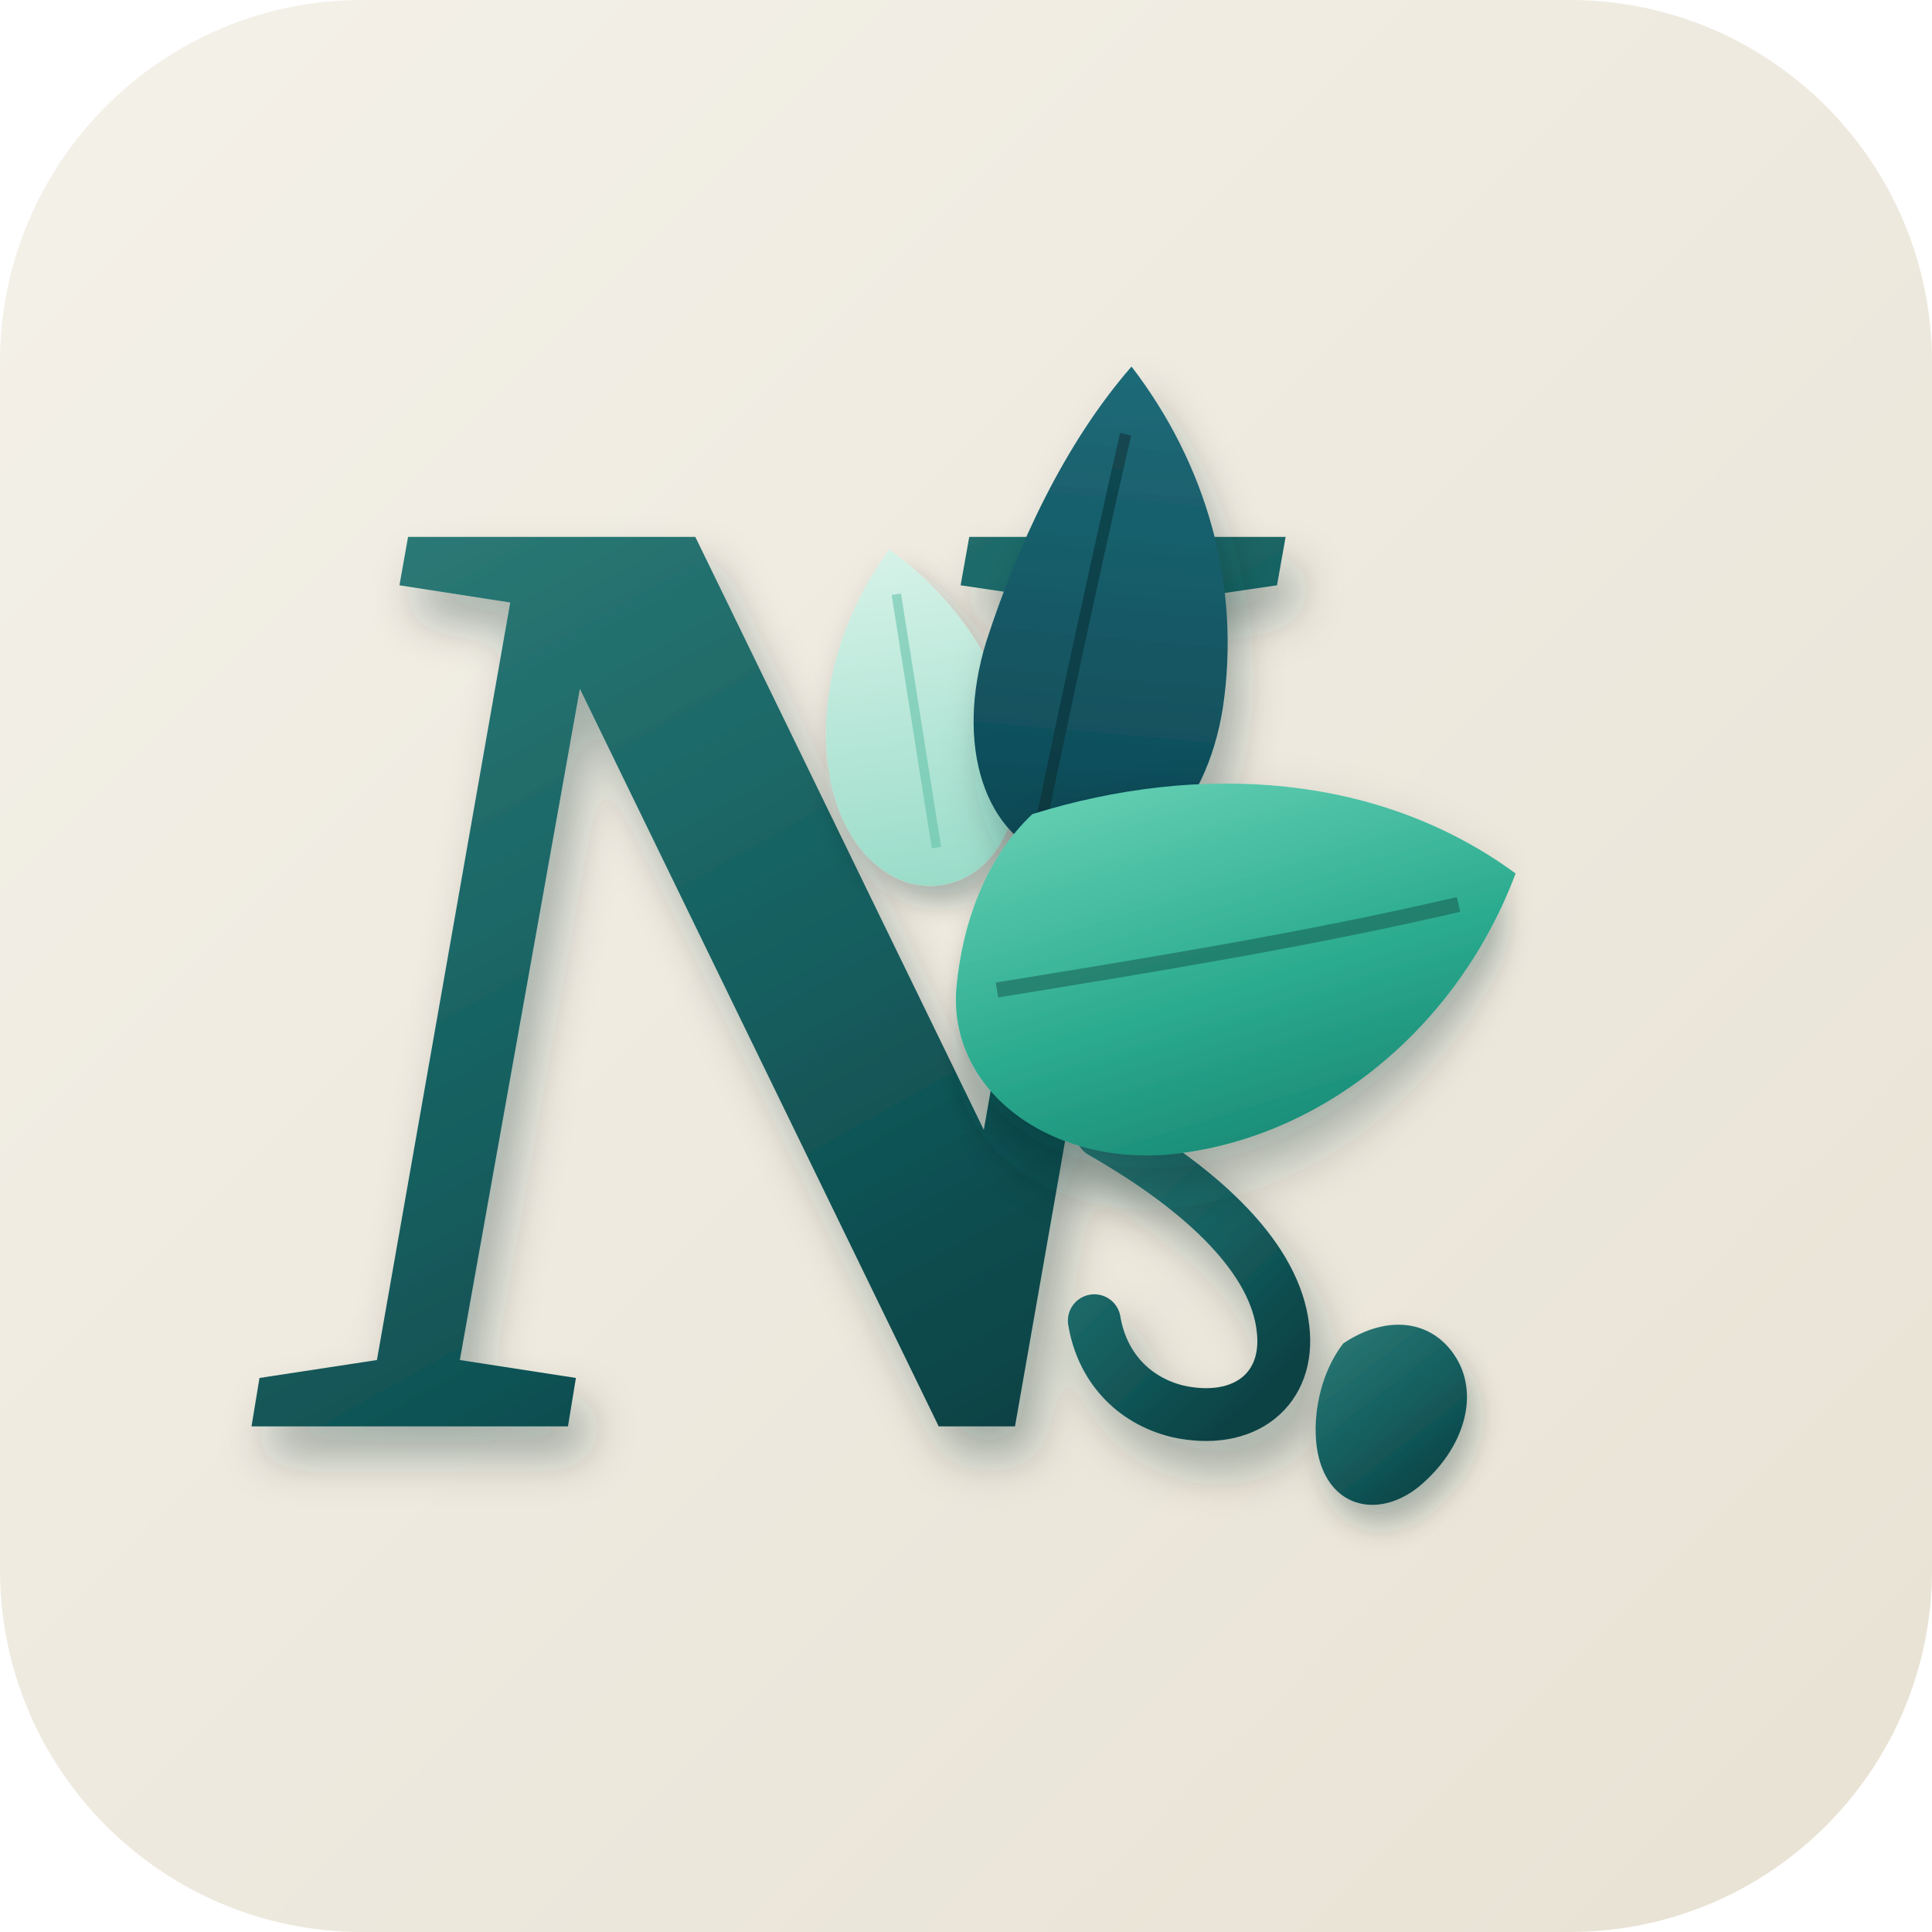
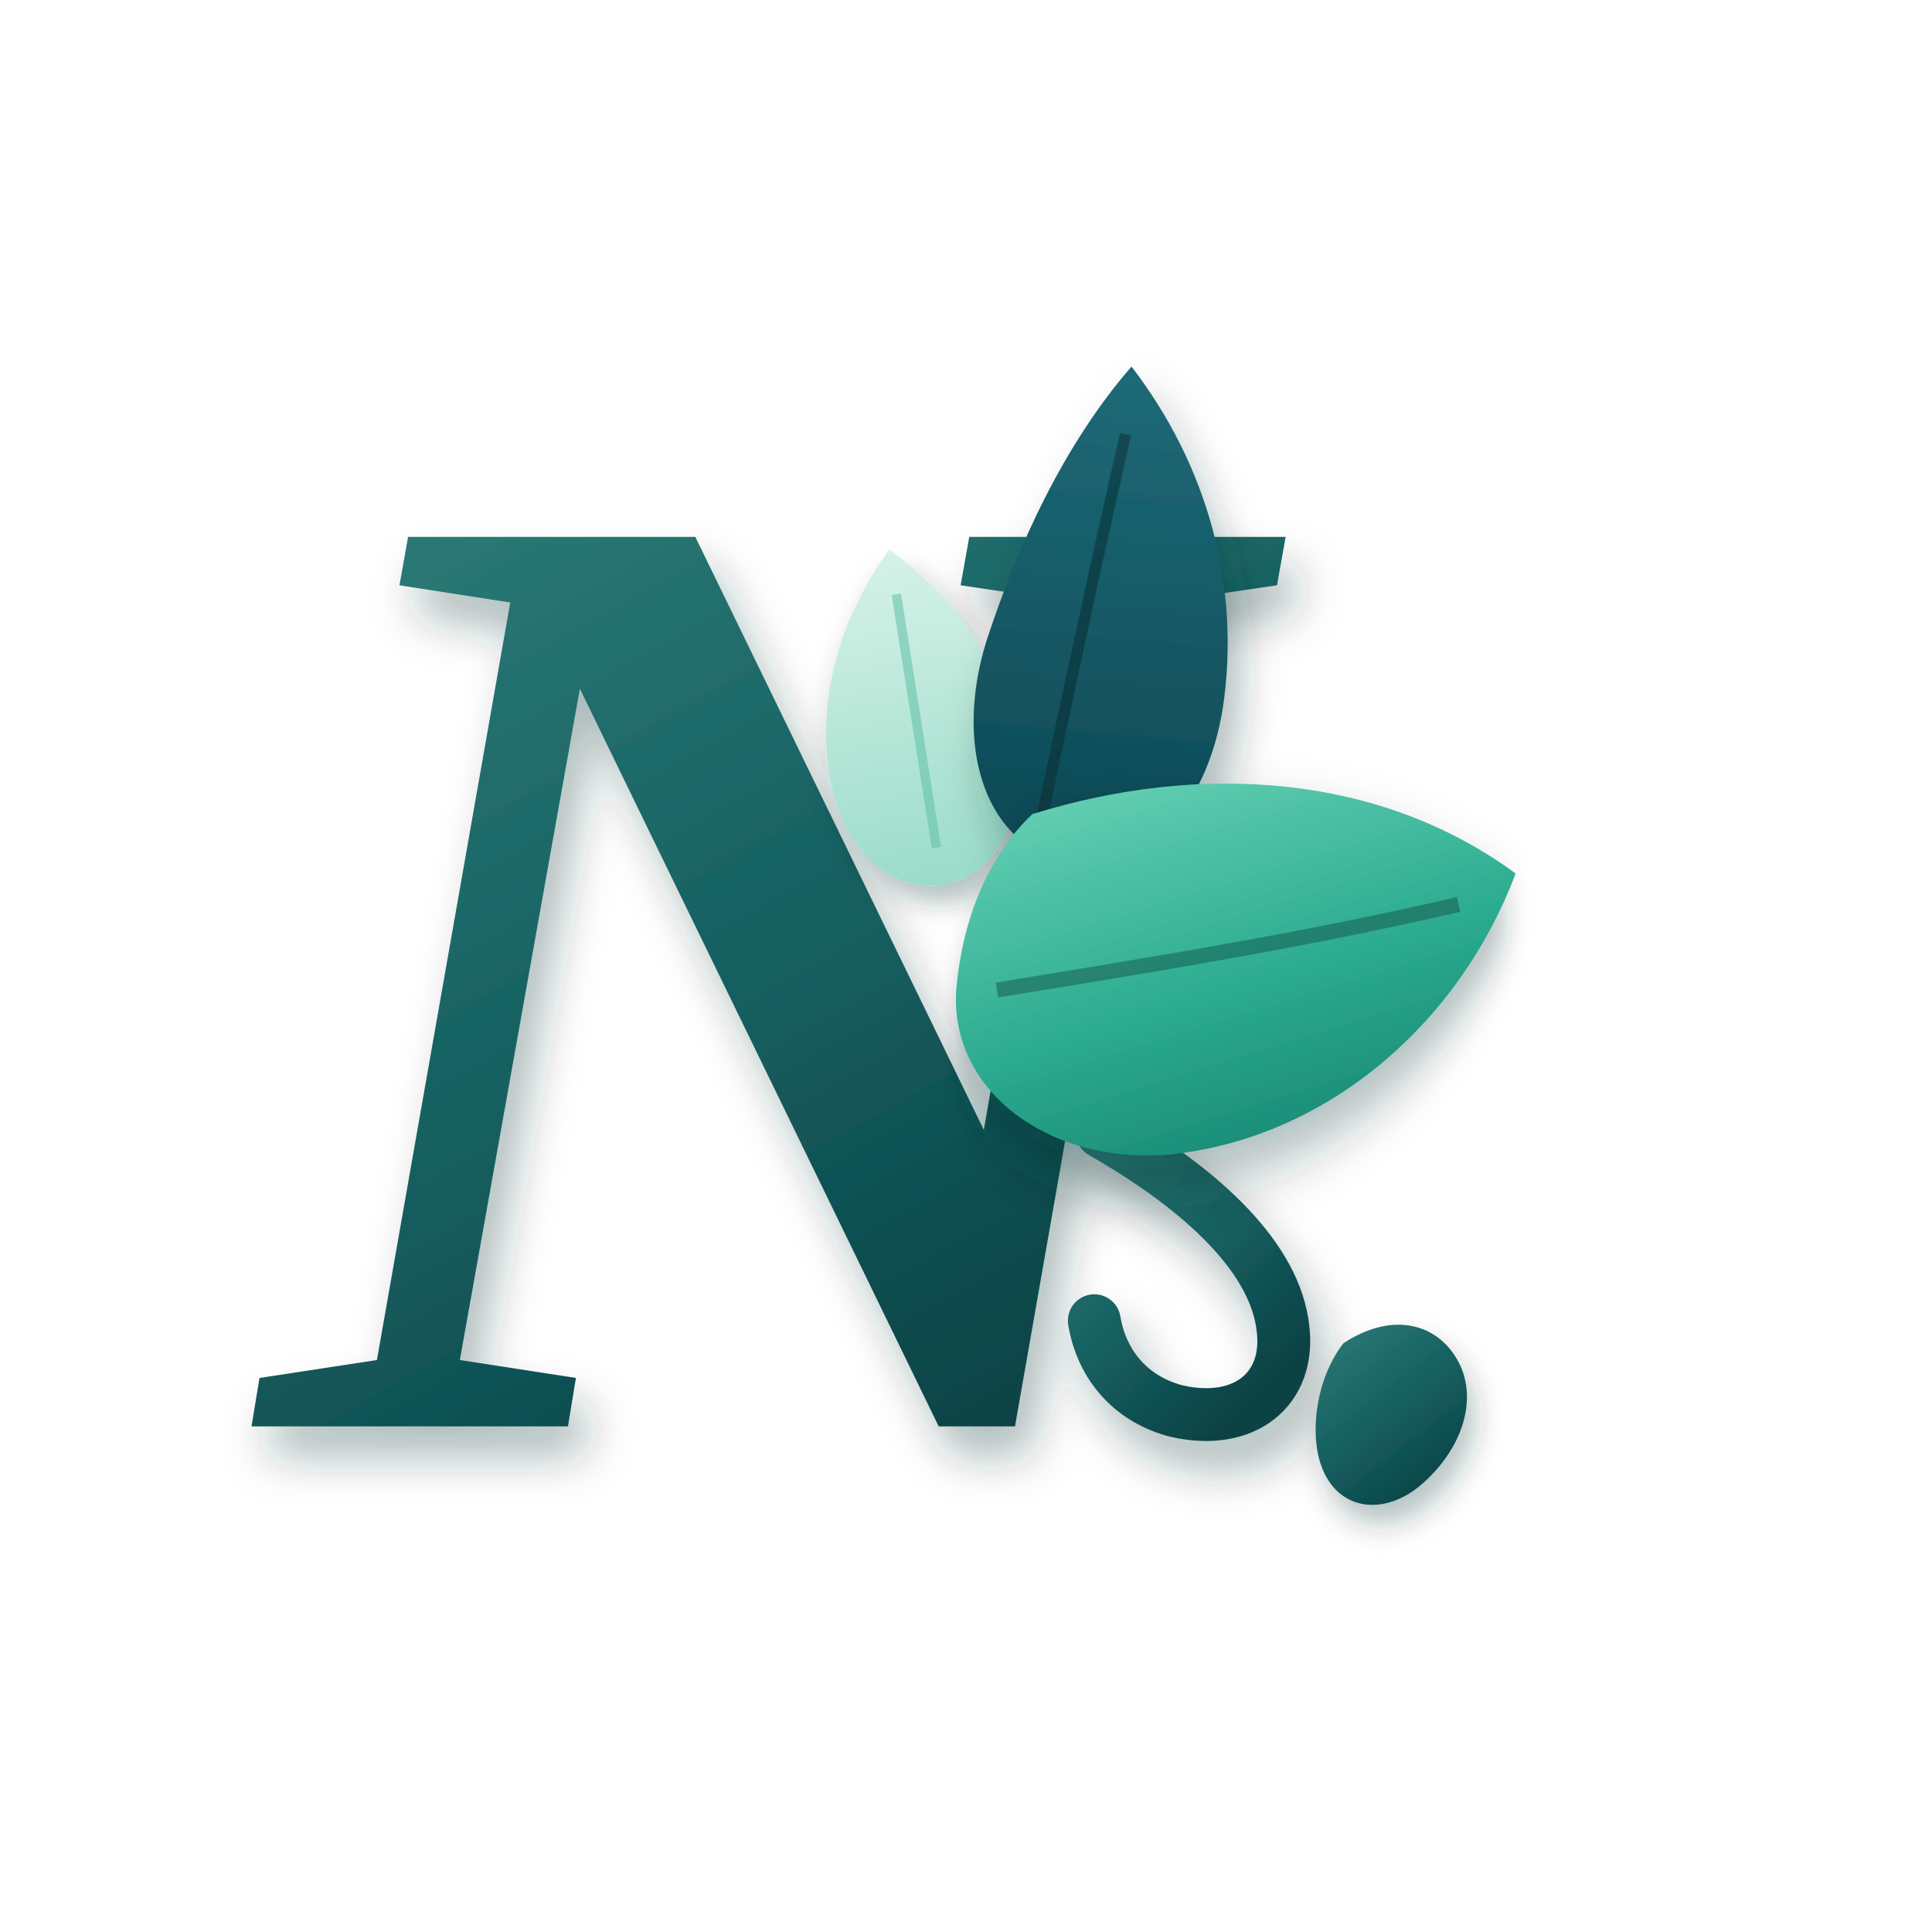
<svg xmlns="http://www.w3.org/2000/svg" viewBox="0 0 512 512">
  <defs>
    <linearGradient id="bg" x1="0" y1="0" x2="1" y2="1">
      <stop offset="0" stop-color="#f4f1e9" />
      <stop offset="1" stop-color="#e8e2d4" />
    </linearGradient>
    <linearGradient id="nGrad" x1="0.1" y1="0" x2="0.75" y2="1">
      <stop offset="0" stop-color="#2c7a76" />
      <stop offset="0.5" stop-color="#166061" />
      <stop offset="1" stop-color="#0a4245" />
    </linearGradient>
    <linearGradient id="leafBud" x1="0" y1="0" x2="0" y2="1">
      <stop offset="0" stop-color="#d6f2e8" />
      <stop offset="1" stop-color="#9adcc9" />
    </linearGradient>
    <linearGradient id="leafMid" x1="0" y1="0" x2="0" y2="1">
      <stop offset="0" stop-color="#1e6a78" />
      <stop offset="1" stop-color="#0d4854" />
    </linearGradient>
    <linearGradient id="leafBig" x1="0" y1="0" x2="1" y2="1">
      <stop offset="0" stop-color="#7fe0c4" />
      <stop offset="0.55" stop-color="#2bab8f" />
      <stop offset="1" stop-color="#0e7263" />
    </linearGradient>
    <filter id="shadow" x="-60%" y="-60%" width="220%" height="220%">
      <feDropShadow dx="4" dy="8" stdDeviation="6" flood-color="#0a2e2e" flood-opacity="0.32" />
    </filter>
    <filter id="shadowSm" x="-60%" y="-60%" width="220%" height="220%">
      <feDropShadow dx="2" dy="5" stdDeviation="4" flood-color="#0a2e2e" flood-opacity="0.3" />
    </filter>
  </defs>
-   <rect width="512" height="512" rx="96" fill="url(#bg)" />
  <g filter="url(#shadow)">
    <text x="70" y="378" font-family="Liberation Serif, Georgia, serif" font-style="italic" font-weight="700" font-size="360" fill="url(#nGrad)">N</text>
    <path d="       M 292 300       C 320 316 338 334 340 352       C 342 368 330 378 312 374       C 300 371 292 362 290 350     " stroke="url(#nGrad)" stroke-width="14" stroke-linecap="round" fill="none" />
  </g>
  <g filter="url(#shadowSm)">
    <path d="       M 356 356       C 368 348 380 350 386 360       C 392 370 388 384 376 394       C 366 402 354 400 350 388       C 347 379 349 365 356 356 Z     " fill="url(#nGrad)" />
  </g>
  <g filter="url(#shadowSm)" transform="translate(208,150) rotate(-9)">
    <path d="M28 0 C43 15 53 35 53 56 C53 76 42 90 28 90 C14 90 3 76 3 56 C3 35 13 15 28 0 Z" fill="url(#leafBud)" />
    <path d="M28 12 L28 80" stroke="#5fc0a6" stroke-width="2.5" fill="none" opacity="0.55" />
  </g>
  <g filter="url(#shadow)" transform="translate(264,94) rotate(5)">
    <path d="M36 0 C58 24 70 55 68 88 C66 116 50 136 28 132 C8 128 -2 104 4 76 C10 50 20 22 36 0 Z" fill="url(#leafMid)" />
    <path d="M36 18 C31 54 26 94 22 128" stroke="#062327" stroke-width="3" fill="none" opacity="0.45" />
  </g>
  <g filter="url(#shadow)" transform="translate(292,178) rotate(26)">
    <path d="M0 42 C34 10 78 -8 122 0 C126 42 108 84 74 106 C46 124 12 118 2 92 C-4 76 -6 58 0 42 Z" fill="url(#leafBig)" />
    <path d="M12 88 C46 64 80 40 112 14" stroke="#0a3c37" stroke-width="4" fill="none" opacity="0.4" />
  </g>
</svg>
